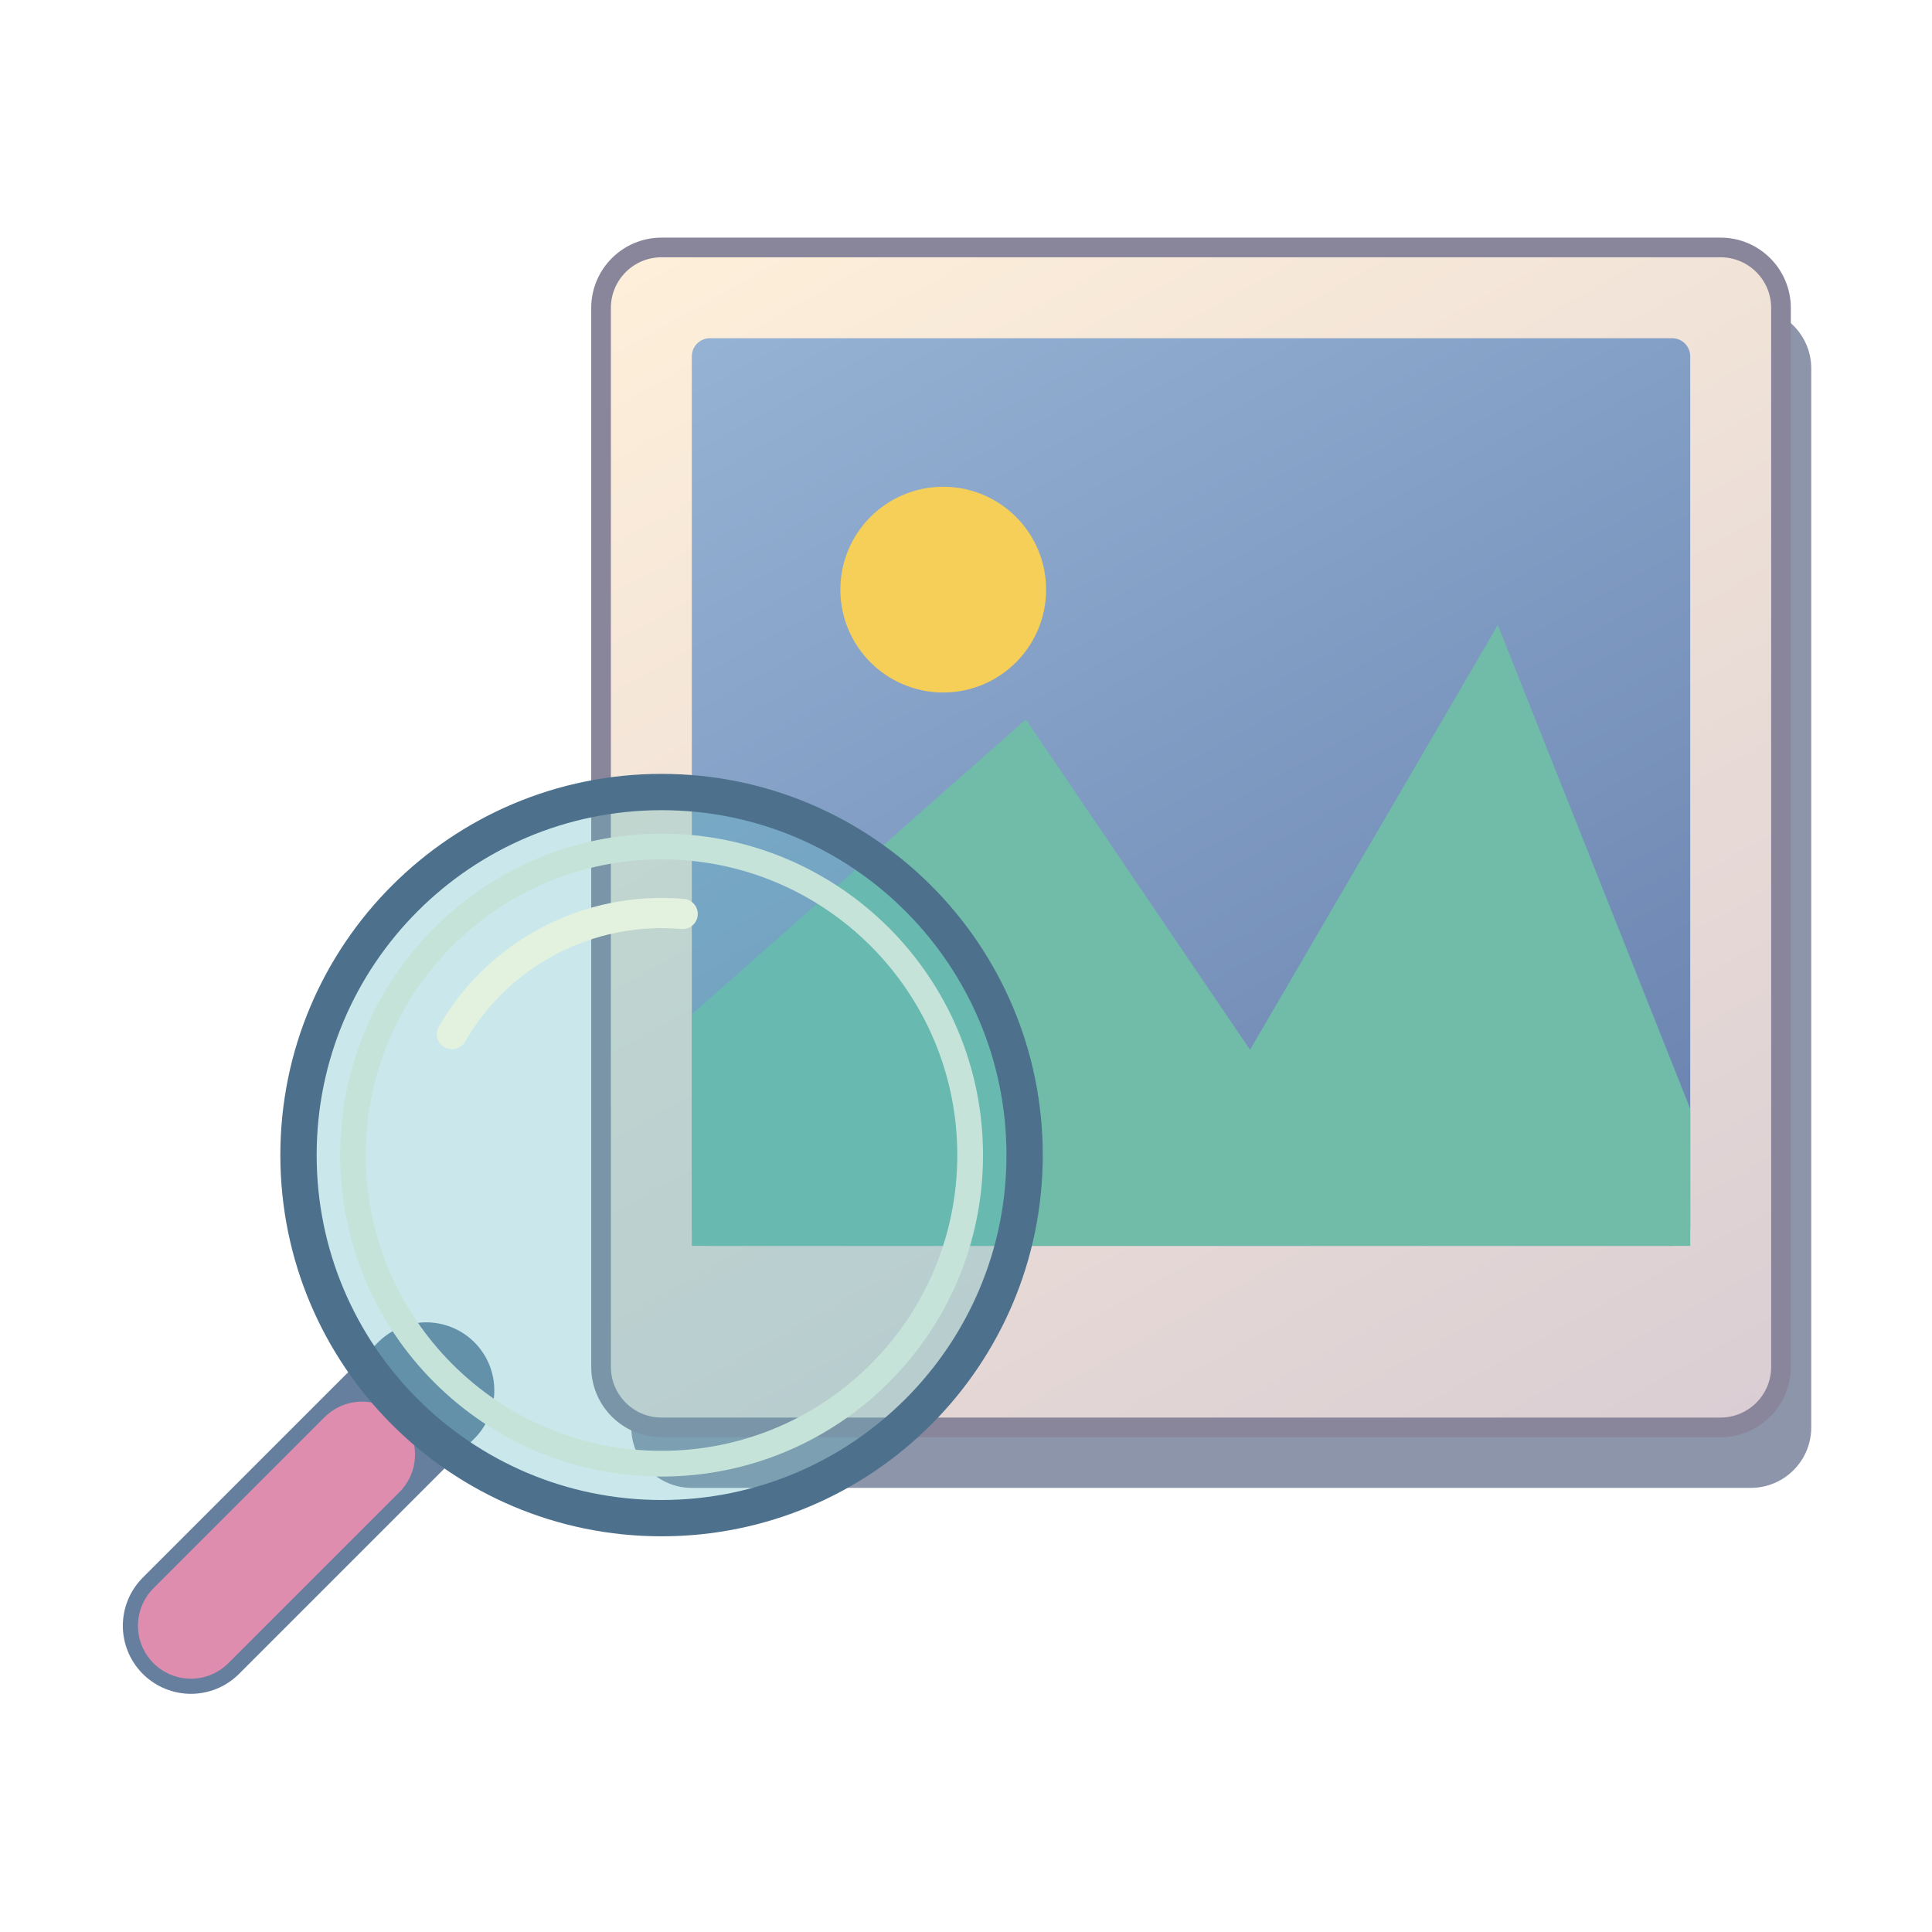
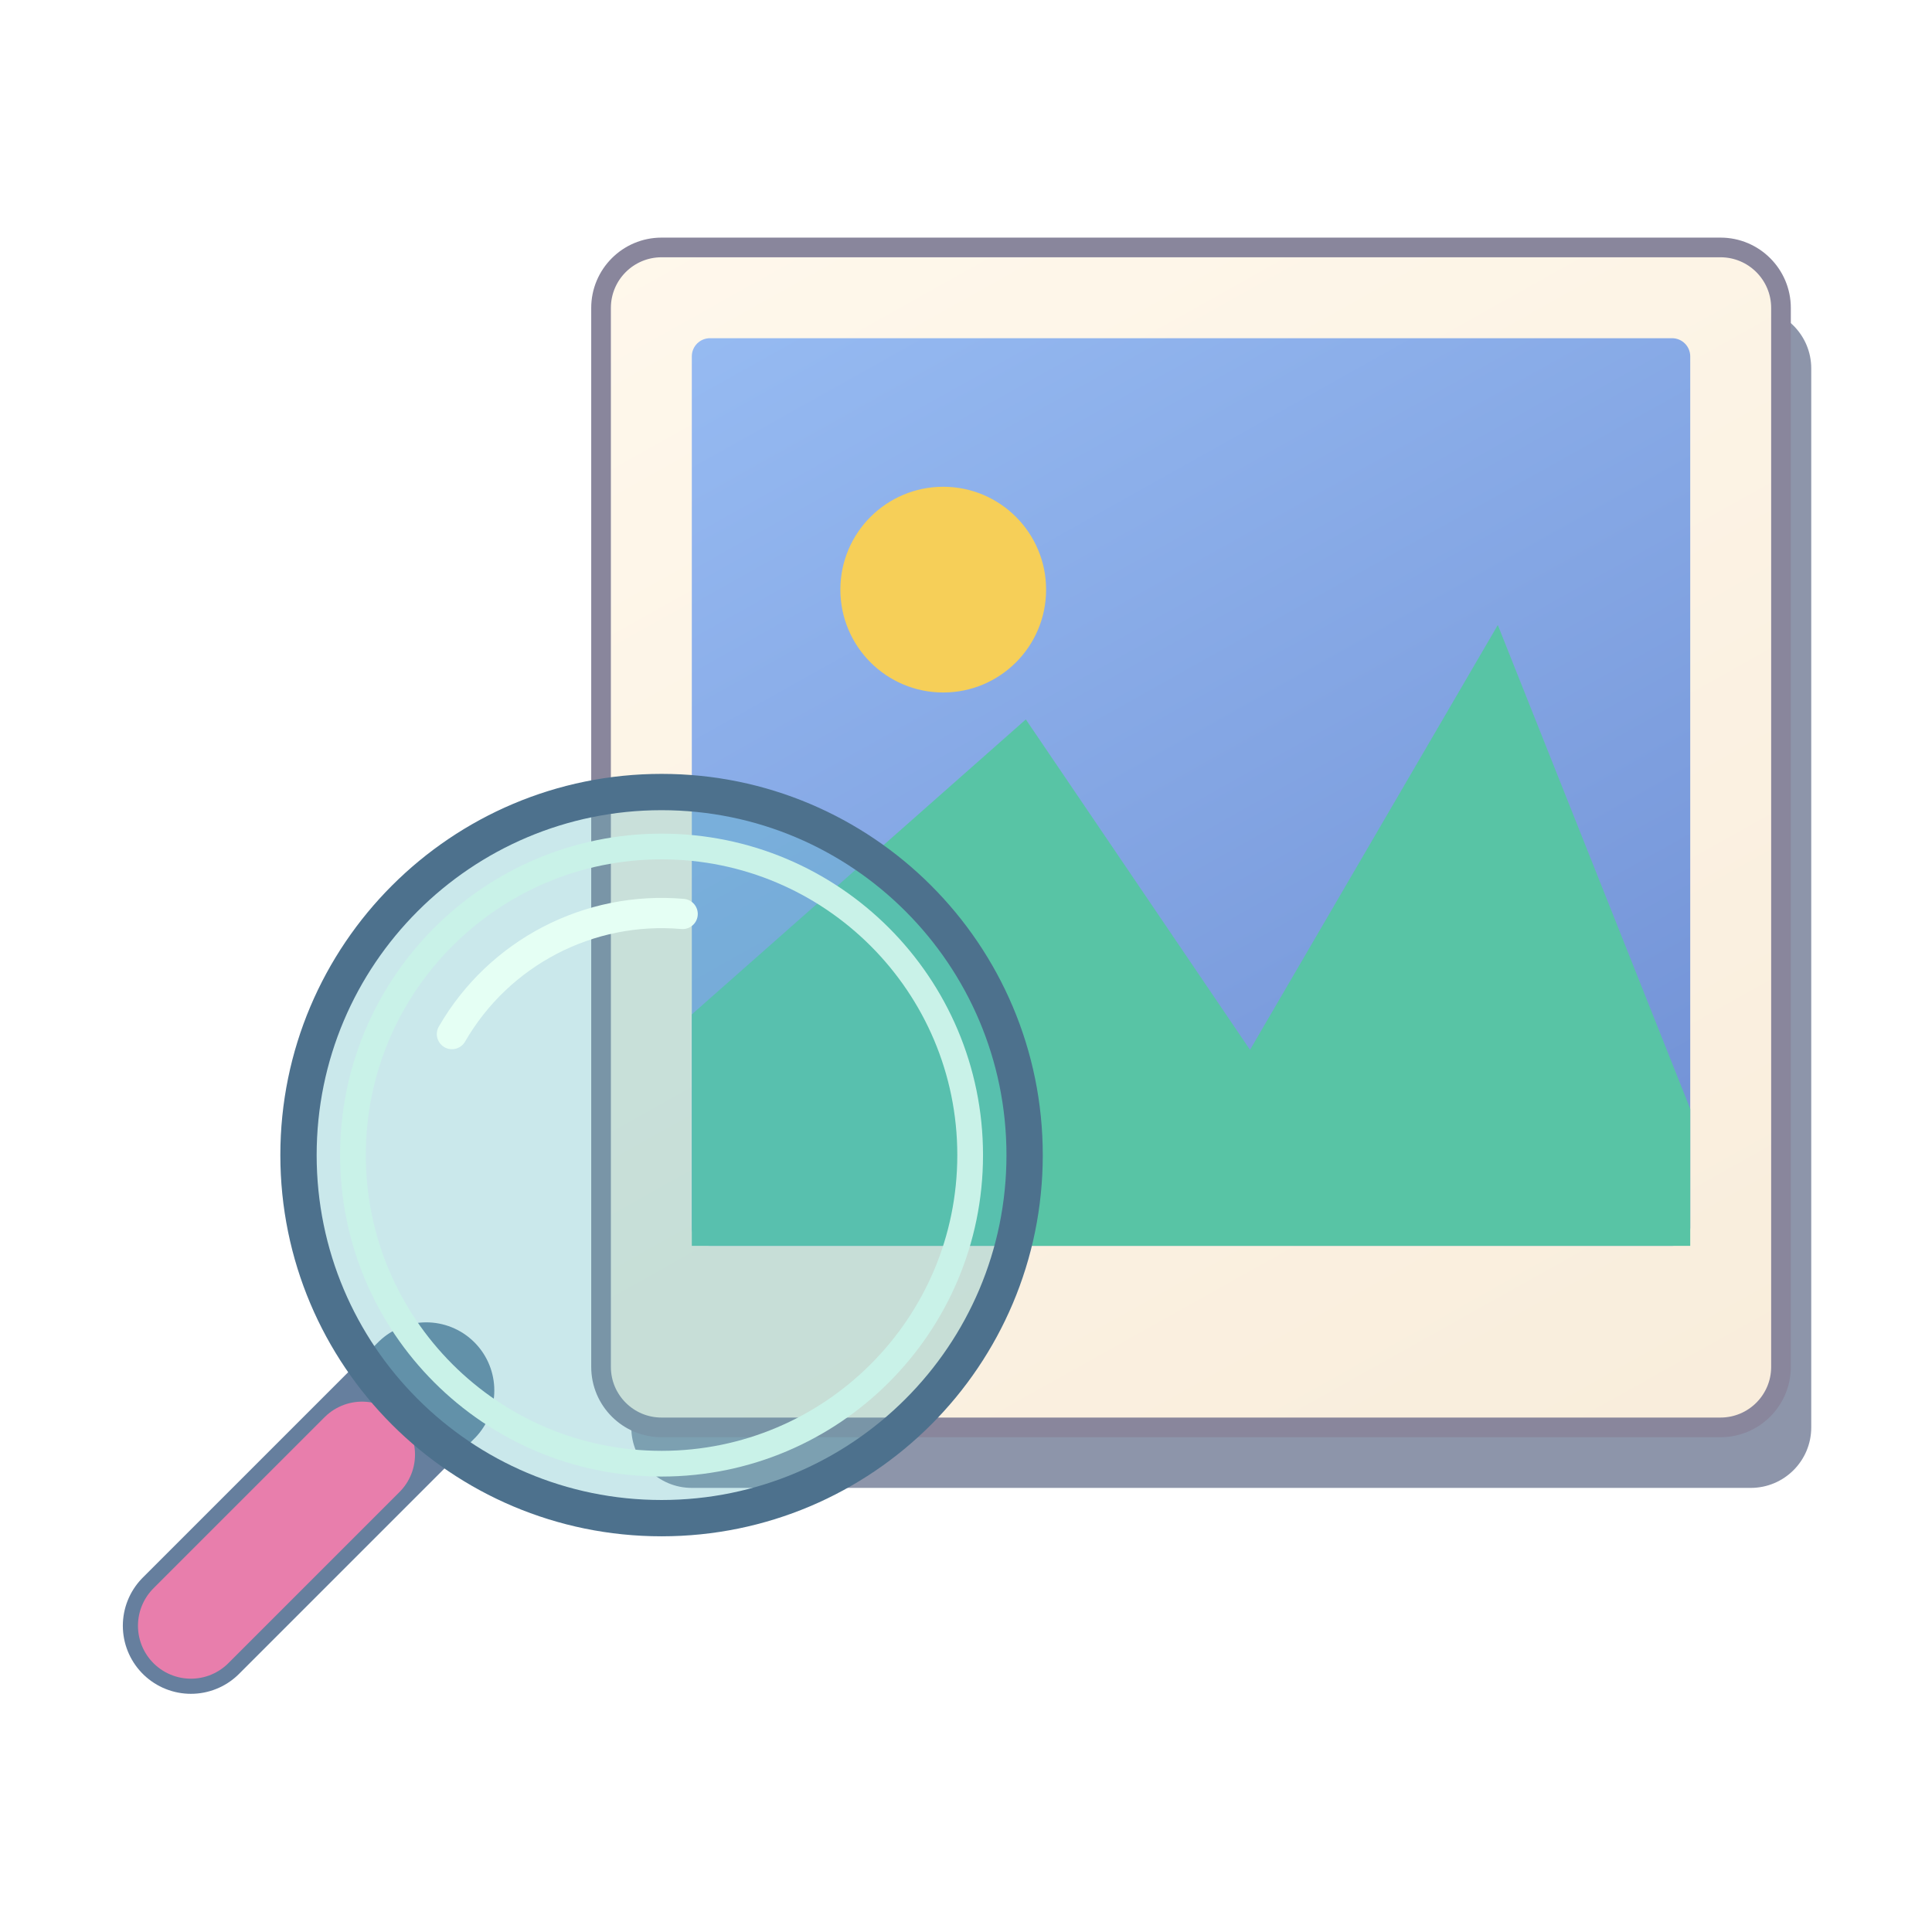
<svg xmlns="http://www.w3.org/2000/svg" width="64" height="64" viewBox="0 0 64 64">
  <g id="frameless-artwork" transform="translate(1.870246 1.181208) scale(1.002237)">
    <defs>
-       <linearGradient id="enamel" x1="0" y1="0" x2=".6" y2="1">
-         <stop stop-color="#f4c8d7" />
-         <stop offset=".4" stop-color="#e88bb6" />
-         <stop offset="1" stop-color="#b94e87" />
-       </linearGradient>
-       <linearGradient id="ink" x1="0" y1="0" x2="1" y2="1">
-         <stop stop-color="#f4c8d7" />
-         <stop offset=".6" stop-color="#e56ea1" />
-         <stop offset="1" stop-color="#b39bd9" />
-       </linearGradient>
-       <linearGradient id="gem" x1="0" y1="0" x2="1" y2="1">
-         <stop stop-color="#d9c3f2" />
-         <stop offset=".5" stop-color="#9272ba" />
-         <stop offset="1" stop-color="#71385f" />
-       </linearGradient>
-     </defs>
+  </defs>
    <g stroke-linecap="round" stroke-linejoin="round" />
    <defs>
      <linearGradient id="s-paper" gradientUnits="userSpaceOnUse" x1="15" y1="8" x2="43" y2="58">
-         <stop stop-color="#fff0da" />
-         <stop offset="1" stop-color="#d7cbd3" />
-       </linearGradient>
-       <linearGradient id="s-jade" gradientUnits="userSpaceOnUse" x1="15" y1="8" x2="43" y2="58">
-         <stop stop-color="#88cdb9" />
-         <stop offset="1" stop-color="#44878c" />
+         <stop stop-color="#fff8ec" />
+         <stop offset="1" stop-color="#f8ecda" />
      </linearGradient>
      <linearGradient id="s-blue" gradientUnits="userSpaceOnUse" x1="15" y1="8" x2="43" y2="58">
-         <stop stop-color="#9ab8d8" />
-         <stop offset="1" stop-color="#5d74a5" />
-       </linearGradient>
-       <linearGradient id="s-violet" gradientUnits="userSpaceOnUse" x1="15" y1="8" x2="43" y2="58">
-         <stop stop-color="#b3a1d9" />
-         <stop offset="1" stop-color="#8274a9" />
-       </linearGradient>
-       <linearGradient id="s-rose" gradientUnits="userSpaceOnUse" x1="15" y1="8" x2="43" y2="58">
-         <stop stop-color="#eca2bc" />
-         <stop offset="1" stop-color="#b66696" />
-       </linearGradient>
-       <linearGradient id="s-copper" gradientUnits="userSpaceOnUse" x1="15" y1="8" x2="43" y2="58">
-         <stop stop-color="#f0c582" />
-         <stop offset="1" stop-color="#d59965" />
-       </linearGradient>
-       <linearGradient id="s-steel" gradientUnits="userSpaceOnUse" x1="15" y1="8" x2="43" y2="58">
-         <stop stop-color="#cbd9d9" />
-         <stop offset="1" stop-color="#8298b0" />
-       </linearGradient>
-       <linearGradient id="s-coral" gradientUnits="userSpaceOnUse" x1="15" y1="8" x2="43" y2="58">
-         <stop stop-color="#ef9b83" />
-         <stop offset="1" stop-color="#cc697c" />
-       </linearGradient>
-       <linearGradient id="screen-glass" gradientUnits="userSpaceOnUse" x1="32" y1="10" x2="32" y2="45">
-         <stop stop-color="#42516c" />
-         <stop offset="1" stop-color="#29283e" />
-       </linearGradient>
-       <linearGradient id="rubber-handle" gradientUnits="userSpaceOnUse" x1="32" y1="8" x2="32" y2="24">
-         <stop stop-color="#ee9c91" />
-         <stop offset=".45" stop-color="#e87f8d" />
-         <stop offset="1" stop-color="#b85c7b" />
+         <stop stop-color="#9abff5" />
+         <stop offset="1" stop-color="#6785cd" />
      </linearGradient>
    </defs>
    <g data-material="authored" stroke-linecap="round" stroke-linejoin="round">
      <rect x="19" y="9" width="39" height="39" rx="2" fill="#8d95aa" />
      <rect x="18" y="7" width="39" height="39" rx="2" fill="url(#s-paper)" stroke="#89869c" stroke-width="0.65" />
      <rect x="21" y="10" width="33" height="30" rx="0.6" fill="url(#s-blue)" />
      <circle cx="29.31" cy="18.31" r="3.4" fill="#f6cf58" />
-       <path d="M21 40V32.35L32.04 22.6 39.45 33.52 47.64 19.48 54 35.47V40Z" fill="#70bca9" />
+       <path d="M21 40V32.35L32.04 22.6 39.45 33.52 47.64 19.48 54 35.47V40Z" fill="#58c4a5" />
      <path d="M12.222 44.778l-7.778 7.778" fill="none" stroke="#667f9e" stroke-width="4.5" />
-       <path d="M10.101 46.899l-5.657 5.657" fill="none" stroke="#df8daf" stroke-width="3.5" />
+       <path d="M10.101 46.899l-5.657 5.657" fill="none" stroke="#e87eac" stroke-width="3.5" />
      <circle cx="20" cy="37" r="12" fill="#5ab6bf" stroke="#4d718d" stroke-width="1.2" fill-opacity=".32" />
-       <circle cx="20" cy="37" r="10.2" fill="none" stroke="#c6e3da" stroke-width="0.85" />
-       <path d="M13.072 33A8 8 0 0 1 20.697 29.03" fill="none" stroke="#e3f2df" stroke-width="1" />
+       <circle cx="20" cy="37" r="10.2" fill="none" stroke="#c9f2e8" stroke-width="0.85" />
+       <path d="M13.072 33A8 8 0 0 1 20.697 29.03" fill="none" stroke="#e5fff4" stroke-width="1" />
    </g>
  </g>
</svg>
